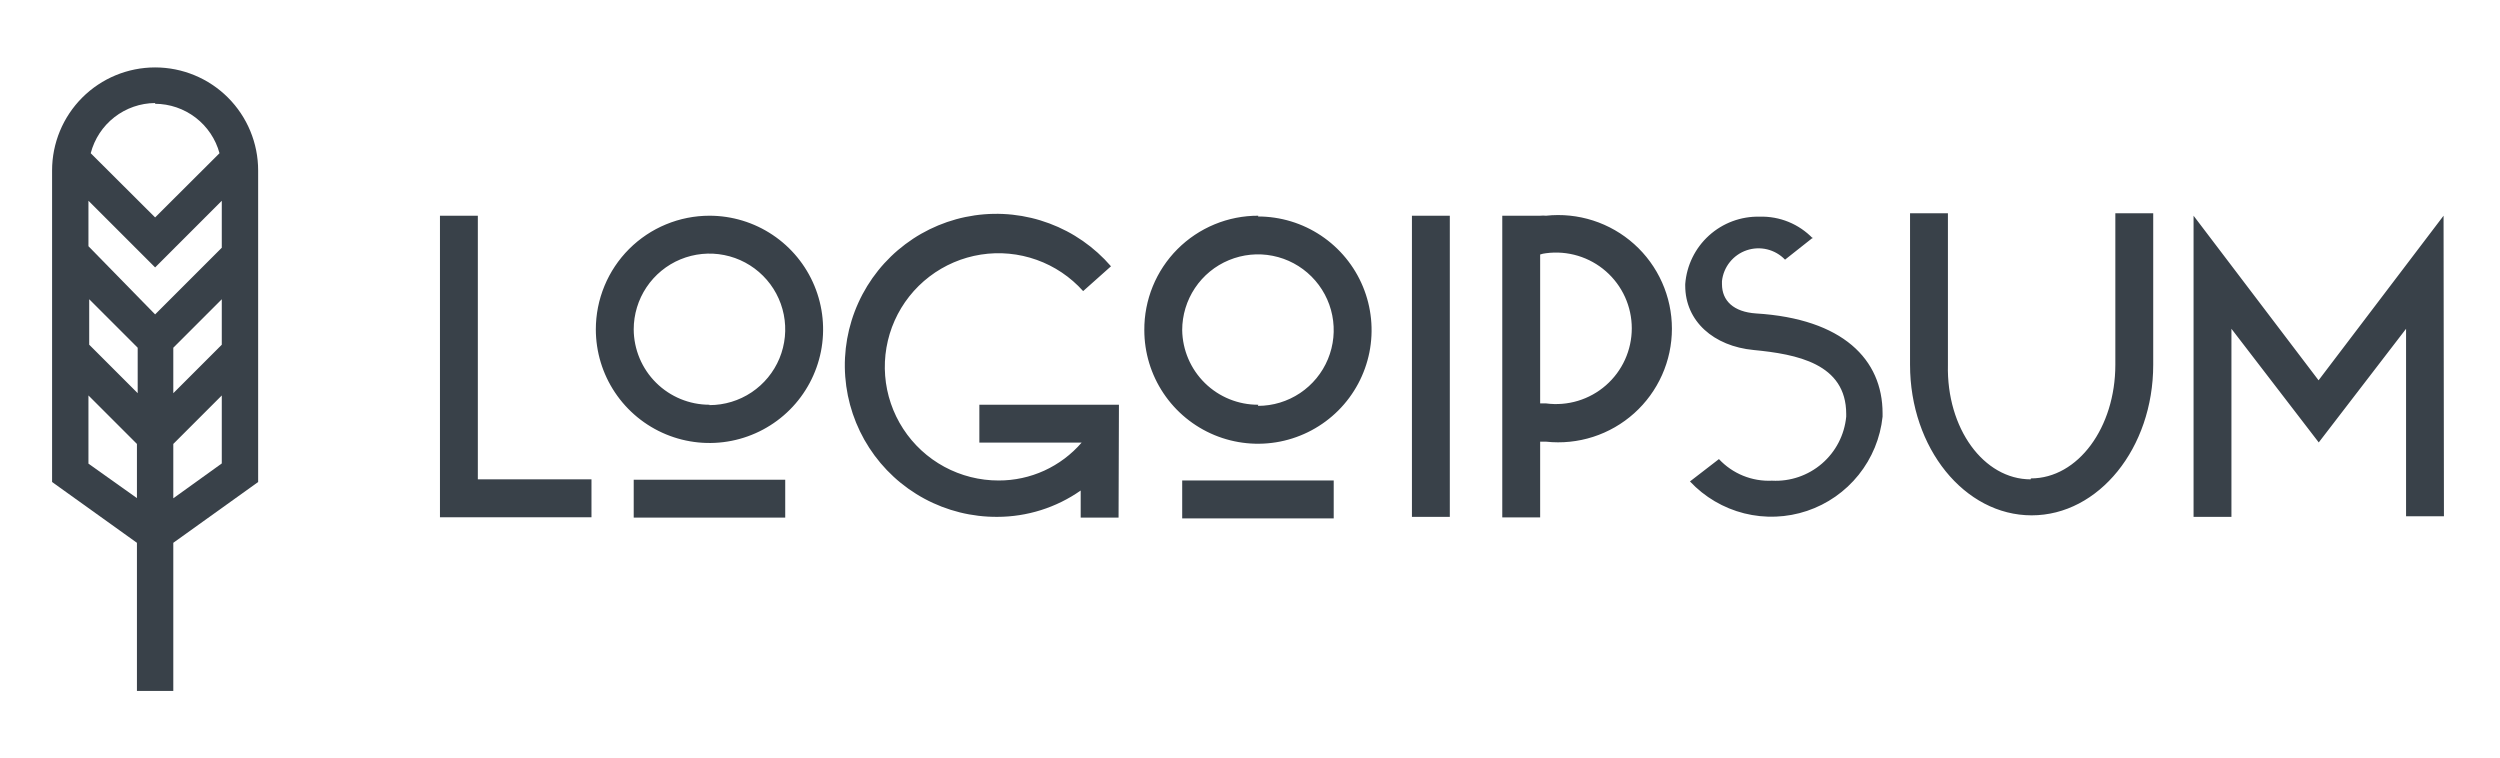
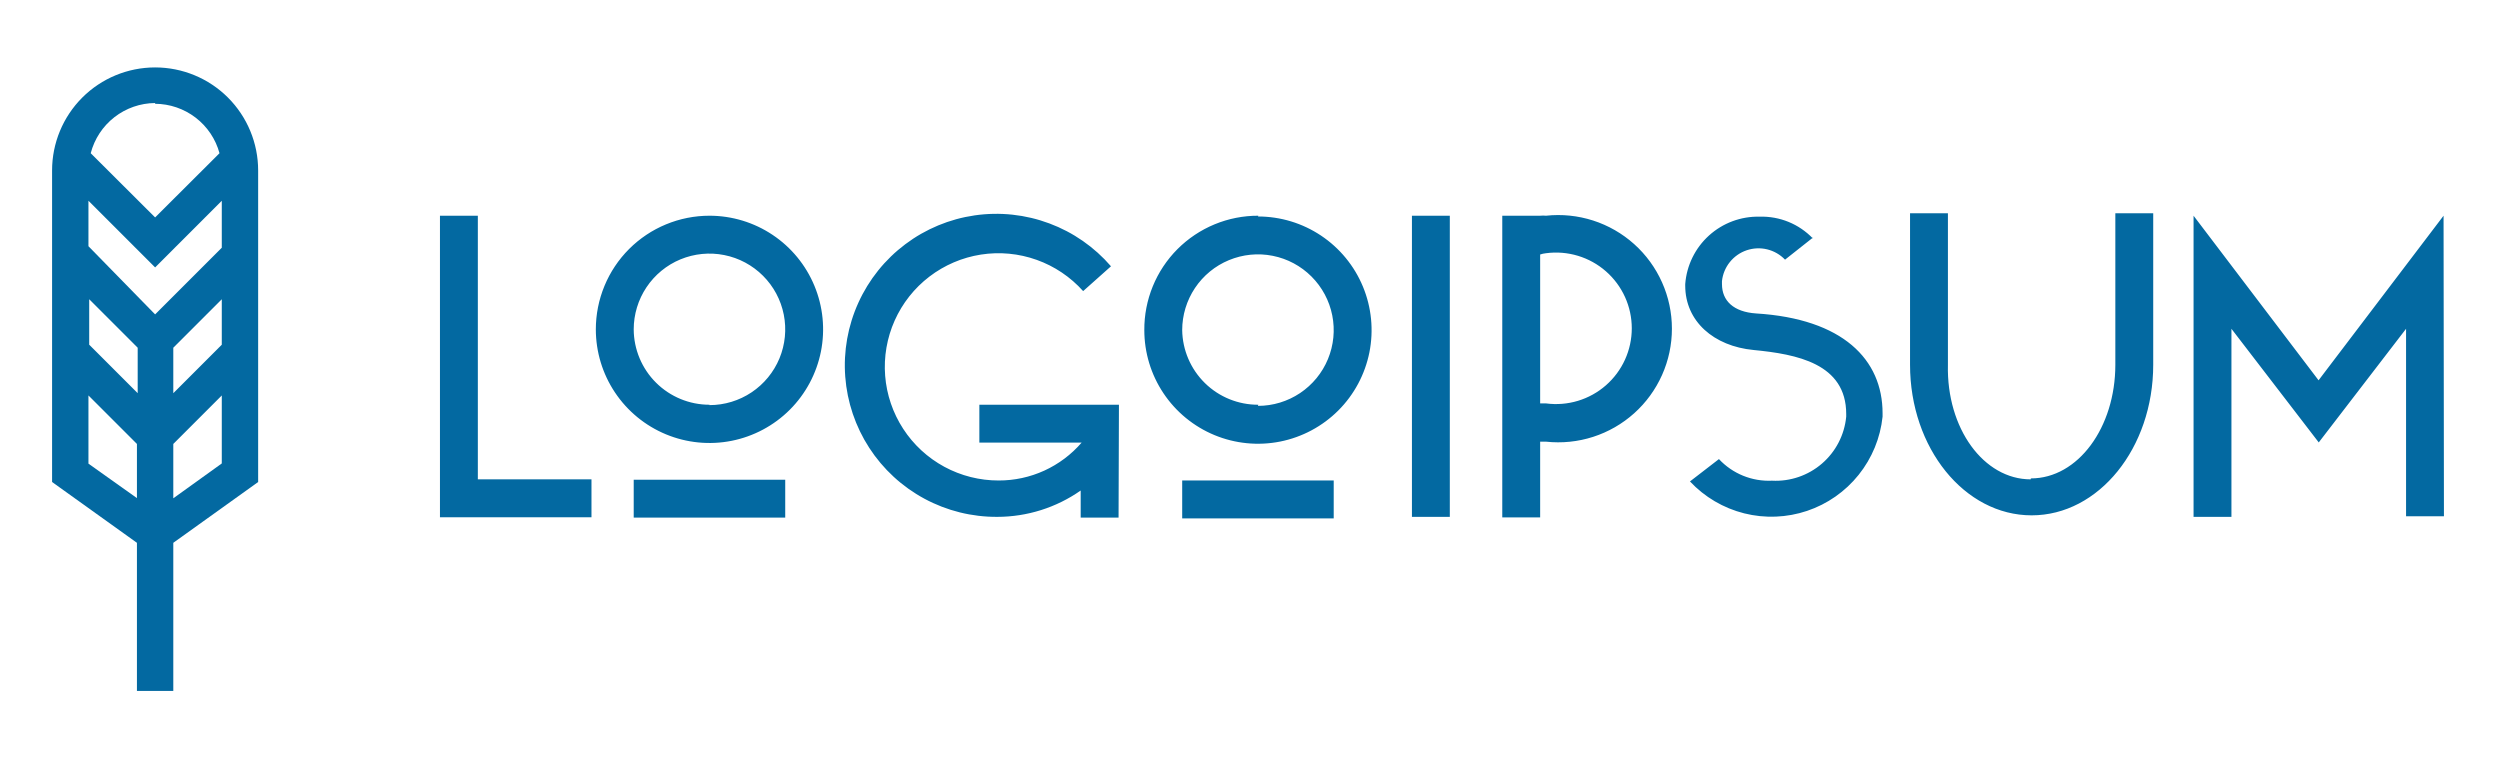
<svg xmlns="http://www.w3.org/2000/svg" id="logo-5" width="132" height="40" viewBox="0 0 132 40" fill="none">
-   <path d="M23.23 11.39H25.23V25.31H31.23V27.31H23.23V11.39ZM37.46 11.39C38.647 11.39 39.807 11.742 40.793 12.401C41.78 13.06 42.549 13.998 43.003 15.094C43.457 16.19 43.576 17.397 43.345 18.561C43.113 19.724 42.542 20.794 41.703 21.633C40.864 22.472 39.794 23.043 38.63 23.275C37.467 23.506 36.26 23.387 35.164 22.933C34.068 22.479 33.13 21.71 32.471 20.723C31.812 19.737 31.46 18.577 31.46 17.39C31.46 16.602 31.615 15.822 31.917 15.094C32.218 14.366 32.66 13.704 33.217 13.147C33.775 12.59 34.436 12.148 35.164 11.847C35.892 11.545 36.672 11.39 37.46 11.39V11.39ZM37.46 21.39C38.251 21.39 39.025 21.155 39.682 20.716C40.34 20.276 40.853 19.652 41.156 18.921C41.458 18.19 41.538 17.386 41.383 16.61C41.229 15.834 40.848 15.121 40.288 14.562C39.729 14.002 39.016 13.621 38.24 13.467C37.464 13.312 36.66 13.392 35.929 13.694C35.198 13.997 34.574 14.51 34.134 15.168C33.695 15.825 33.46 16.599 33.46 17.39C33.465 18.447 33.889 19.46 34.639 20.206C35.388 20.951 36.403 21.37 37.46 21.37V21.39ZM33.46 25.33H41.46V27.33H33.46V25.33ZM59.06 27.33H57.06V25.9C55.77 26.803 54.234 27.288 52.66 27.29C51.318 27.299 49.994 26.97 48.812 26.333C47.63 25.697 46.628 24.773 45.897 23.647C45.166 22.521 44.73 21.229 44.629 19.89C44.528 18.551 44.766 17.209 45.321 15.986C45.875 14.763 46.728 13.7 47.802 12.894C48.875 12.087 50.135 11.564 51.463 11.372C52.792 11.18 54.148 11.326 55.405 11.796C56.663 12.265 57.782 13.044 58.66 14.06L57.19 15.37C56.522 14.624 55.679 14.056 54.736 13.72C53.793 13.383 52.78 13.287 51.791 13.442C50.802 13.597 49.867 13.997 49.072 14.605C48.276 15.214 47.646 16.012 47.238 16.926C46.83 17.841 46.658 18.843 46.736 19.841C46.815 20.839 47.142 21.802 47.688 22.641C48.234 23.481 48.981 24.17 49.862 24.647C50.743 25.123 51.729 25.372 52.73 25.37C53.561 25.372 54.383 25.194 55.139 24.849C55.895 24.503 56.567 23.999 57.11 23.37H51.71V21.37H59.08L59.06 27.33ZM66.42 11.43C67.607 11.43 68.767 11.782 69.753 12.441C70.74 13.101 71.509 14.037 71.963 15.134C72.417 16.23 72.536 17.437 72.305 18.601C72.073 19.764 71.502 20.834 70.663 21.673C69.823 22.512 68.754 23.083 67.591 23.315C66.427 23.546 65.22 23.427 64.124 22.973C63.028 22.519 62.09 21.75 61.431 20.763C60.772 19.777 60.42 18.617 60.42 17.43C60.415 16.637 60.567 15.851 60.867 15.117C61.167 14.383 61.61 13.716 62.17 13.154C62.73 12.593 63.396 12.148 64.129 11.845C64.861 11.542 65.647 11.387 66.44 11.39L66.42 11.43ZM66.42 21.43C67.211 21.43 67.984 21.195 68.642 20.756C69.3 20.316 69.813 19.692 70.115 18.961C70.418 18.23 70.498 17.426 70.343 16.65C70.189 15.874 69.808 15.161 69.248 14.602C68.689 14.042 67.976 13.661 67.2 13.507C66.424 13.352 65.62 13.432 64.889 13.735C64.158 14.037 63.534 14.55 63.094 15.208C62.655 15.866 62.42 16.639 62.42 17.43C62.436 18.484 62.867 19.489 63.62 20.227C64.372 20.965 65.386 21.375 66.44 21.37L66.42 21.43ZM62.42 25.37H70.42V27.37H62.42V25.37ZM74.55 11.39H76.55V27.29H74.55V11.39ZM79.32 11.39H81.32C81.423 11.379 81.527 11.379 81.63 11.39C82.468 11.299 83.315 11.386 84.117 11.644C84.919 11.902 85.657 12.327 86.284 12.889C86.912 13.452 87.413 14.141 87.756 14.91C88.1 15.679 88.277 16.512 88.277 17.355C88.277 18.198 88.1 19.031 87.756 19.8C87.413 20.569 86.912 21.258 86.284 21.821C85.657 22.383 84.919 22.808 84.117 23.066C83.315 23.324 82.468 23.411 81.63 23.32H81.32V27.32H79.32V11.39ZM81.32 13.39V21.3H81.63C82.195 21.375 82.769 21.329 83.315 21.164C83.86 20.999 84.364 20.72 84.793 20.344C85.222 19.969 85.565 19.506 85.801 18.987C86.036 18.468 86.158 17.905 86.158 17.335C86.158 16.765 86.036 16.202 85.801 15.683C85.565 15.164 85.222 14.701 84.793 14.326C84.364 13.95 83.86 13.671 83.315 13.506C82.769 13.341 82.195 13.295 81.63 13.37C81.521 13.381 81.414 13.405 81.31 13.44L81.32 13.39ZM95.73 12.54L94.25 13.71C93.995 13.443 93.668 13.255 93.31 13.167C92.951 13.079 92.575 13.096 92.225 13.214C91.875 13.333 91.567 13.549 91.336 13.837C91.104 14.125 90.96 14.473 90.92 14.84V15C90.92 15.88 91.53 16.47 92.72 16.55C97.3 16.83 99.4 18.98 99.4 21.82V22C99.282 23.124 98.843 24.19 98.136 25.072C97.43 25.954 96.484 26.615 95.413 26.975C94.342 27.335 93.189 27.38 92.093 27.105C90.997 26.829 90.003 26.244 89.23 25.42L90.76 24.24C91.116 24.622 91.551 24.921 92.034 25.118C92.518 25.315 93.038 25.404 93.56 25.38C94.523 25.431 95.469 25.108 96.199 24.478C96.93 23.848 97.388 22.96 97.48 22V21.86C97.48 19.19 94.86 18.7 92.59 18.48C90.49 18.28 88.98 16.97 88.98 15.08V15C89.054 14.016 89.503 13.098 90.234 12.436C90.966 11.773 91.924 11.417 92.91 11.44C93.433 11.425 93.953 11.519 94.437 11.717C94.921 11.915 95.358 12.213 95.72 12.59L95.73 12.54ZM107.23 25.26C109.72 25.26 111.69 22.57 111.69 19.26V11.26H113.69V19.26C113.69 23.66 110.81 27.21 107.27 27.21C103.73 27.21 100.85 23.66 100.85 19.26V11.26H102.85V19.26C102.77 22.62 104.74 25.31 107.22 25.31L107.23 25.26ZM129.04 27.26H127.04V17.36L122.43 23.36L117.82 17.36V27.29H115.82V11.39L122.42 20.08L129.02 11.39L129.04 27.26Z" class="ccustom" fill="#394149" />
-   <path d="M13.63 9C13.63 7.557 13.057 6.174 12.037 5.153C11.017 4.133 9.633 3.56 8.19 3.56C6.747 3.56 5.364 4.133 4.343 5.153C3.323 6.174 2.75 7.557 2.75 9V25.45L7.23 28.66V36.48H9.15V28.66L13.63 25.45V9ZM11.71 18.2L9.15 20.76V18.36L11.71 15.8V18.2ZM4.71 15.8L7.27 18.36V20.76L4.71 18.2V15.8ZM11.71 13.08L8.19 16.6L4.67 13V10.6L8.19 14.12L11.71 10.6V13.08ZM8.19 5.48C8.964 5.483 9.716 5.741 10.33 6.212C10.944 6.683 11.387 7.343 11.59 8.09L8.19 11.48L4.79 8.09C4.986 7.336 5.425 6.667 6.04 6.188C6.655 5.709 7.411 5.446 8.19 5.44V5.48ZM4.67 24.48V20.88L7.23 23.44V26.3L4.67 24.48ZM9.15 26.31V23.44L11.71 20.88V24.47L9.15 26.31Z" class="ccustom" fill="#394149" />
+   <path d="M23.23 11.39H25.23V25.31H31.23V27.31H23.23V11.39ZM37.46 11.39C38.647 11.39 39.807 11.742 40.793 12.401C41.78 13.06 42.549 13.998 43.003 15.094C43.457 16.19 43.576 17.397 43.345 18.561C43.113 19.724 42.542 20.794 41.703 21.633C40.864 22.472 39.794 23.043 38.63 23.275C37.467 23.506 36.26 23.387 35.164 22.933C34.068 22.479 33.13 21.71 32.471 20.723C31.812 19.737 31.46 18.577 31.46 17.39C31.46 16.602 31.615 15.822 31.917 15.094C32.218 14.366 32.66 13.704 33.217 13.147C33.775 12.59 34.436 12.148 35.164 11.847C35.892 11.545 36.672 11.39 37.46 11.39V11.39ZM37.46 21.39C38.251 21.39 39.025 21.155 39.682 20.716C40.34 20.276 40.853 19.652 41.156 18.921C41.458 18.19 41.538 17.386 41.383 16.61C41.229 15.834 40.848 15.121 40.288 14.562C39.729 14.002 39.016 13.621 38.24 13.467C37.464 13.312 36.66 13.392 35.929 13.694C35.198 13.997 34.574 14.51 34.134 15.168C33.695 15.825 33.46 16.599 33.46 17.39C33.465 18.447 33.889 19.46 34.639 20.206C35.388 20.951 36.403 21.37 37.46 21.37V21.39ZM33.46 25.33H41.46V27.33H33.46V25.33ZM59.06 27.33H57.06V25.9C55.77 26.803 54.234 27.288 52.66 27.29C51.318 27.299 49.994 26.97 48.812 26.333C47.63 25.697 46.628 24.773 45.897 23.647C45.166 22.521 44.73 21.229 44.629 19.89C44.528 18.551 44.766 17.209 45.321 15.986C45.875 14.763 46.728 13.7 47.802 12.894C48.875 12.087 50.135 11.564 51.463 11.372C52.792 11.18 54.148 11.326 55.405 11.796C56.663 12.265 57.782 13.044 58.66 14.06L57.19 15.37C56.522 14.624 55.679 14.056 54.736 13.72C53.793 13.383 52.78 13.287 51.791 13.442C50.802 13.597 49.867 13.997 49.072 14.605C48.276 15.214 47.646 16.012 47.238 16.926C46.83 17.841 46.658 18.843 46.736 19.841C46.815 20.839 47.142 21.802 47.688 22.641C48.234 23.481 48.981 24.17 49.862 24.647C50.743 25.123 51.729 25.372 52.73 25.37C53.561 25.372 54.383 25.194 55.139 24.849C55.895 24.503 56.567 23.999 57.11 23.37H51.71V21.37H59.08L59.06 27.33ZM66.42 11.43C67.607 11.43 68.767 11.782 69.753 12.441C70.74 13.101 71.509 14.037 71.963 15.134C72.417 16.23 72.536 17.437 72.305 18.601C72.073 19.764 71.502 20.834 70.663 21.673C69.823 22.512 68.754 23.083 67.591 23.315C66.427 23.546 65.22 23.427 64.124 22.973C63.028 22.519 62.09 21.75 61.431 20.763C60.772 19.777 60.42 18.617 60.42 17.43C60.415 16.637 60.567 15.851 60.867 15.117C61.167 14.383 61.61 13.716 62.17 13.154C62.73 12.593 63.396 12.148 64.129 11.845C64.861 11.542 65.647 11.387 66.44 11.39L66.42 11.43ZM66.42 21.43C67.211 21.43 67.984 21.195 68.642 20.756C69.3 20.316 69.813 19.692 70.115 18.961C70.418 18.23 70.498 17.426 70.343 16.65C70.189 15.874 69.808 15.161 69.248 14.602C68.689 14.042 67.976 13.661 67.2 13.507C66.424 13.352 65.62 13.432 64.889 13.735C64.158 14.037 63.534 14.55 63.094 15.208C62.655 15.866 62.42 16.639 62.42 17.43C62.436 18.484 62.867 19.489 63.62 20.227C64.372 20.965 65.386 21.375 66.44 21.37L66.42 21.43ZM62.42 25.37H70.42V27.37H62.42V25.37ZM74.55 11.39H76.55V27.29H74.55V11.39ZM79.32 11.39H81.32C81.423 11.379 81.527 11.379 81.63 11.39C82.468 11.299 83.315 11.386 84.117 11.644C84.919 11.902 85.657 12.327 86.284 12.889C86.912 13.452 87.413 14.141 87.756 14.91C88.1 15.679 88.277 16.512 88.277 17.355C88.277 18.198 88.1 19.031 87.756 19.8C87.413 20.569 86.912 21.258 86.284 21.821C85.657 22.383 84.919 22.808 84.117 23.066C83.315 23.324 82.468 23.411 81.63 23.32H81.32V27.32H79.32V11.39ZM81.32 13.39V21.3H81.63C82.195 21.375 82.769 21.329 83.315 21.164C83.86 20.999 84.364 20.72 84.793 20.344C85.222 19.969 85.565 19.506 85.801 18.987C86.036 18.468 86.158 17.905 86.158 17.335C86.158 16.765 86.036 16.202 85.801 15.683C85.565 15.164 85.222 14.701 84.793 14.326C84.364 13.95 83.86 13.671 83.315 13.506C82.769 13.341 82.195 13.295 81.63 13.37C81.521 13.381 81.414 13.405 81.31 13.44L81.32 13.39ZM95.73 12.54L94.25 13.71C93.995 13.443 93.668 13.255 93.31 13.167C92.951 13.079 92.575 13.096 92.225 13.214C91.875 13.333 91.567 13.549 91.336 13.837C91.104 14.125 90.96 14.473 90.92 14.84V15C90.92 15.88 91.53 16.47 92.72 16.55C97.3 16.83 99.4 18.98 99.4 21.82V22C99.282 23.124 98.843 24.19 98.136 25.072C97.43 25.954 96.484 26.615 95.413 26.975C94.342 27.335 93.189 27.38 92.093 27.105C90.997 26.829 90.003 26.244 89.23 25.42L90.76 24.24C91.116 24.622 91.551 24.921 92.034 25.118C92.518 25.315 93.038 25.404 93.56 25.38C94.523 25.431 95.469 25.108 96.199 24.478C96.93 23.848 97.388 22.96 97.48 22V21.86C97.48 19.19 94.86 18.7 92.59 18.48C90.49 18.28 88.98 16.97 88.98 15.08V15C89.054 14.016 89.503 13.098 90.234 12.436C90.966 11.773 91.924 11.417 92.91 11.44C93.433 11.425 93.953 11.519 94.437 11.717C94.921 11.915 95.358 12.213 95.72 12.59L95.73 12.54ZM107.23 25.26C109.72 25.26 111.69 22.57 111.69 19.26V11.26H113.69V19.26C113.69 23.66 110.81 27.21 107.27 27.21C103.73 27.21 100.85 23.66 100.85 19.26V11.26H102.85V19.26C102.77 22.62 104.74 25.31 107.22 25.31L107.23 25.26ZM129.04 27.26H127.04V17.36L122.43 23.36L117.82 17.36V27.29H115.82V11.39L122.42 20.08L129.02 11.39L129.04 27.26Z" class="ccustom" fill="#0369a1" />
+   <path d="M13.63 9C13.63 7.557 13.057 6.174 12.037 5.153C11.017 4.133 9.633 3.56 8.19 3.56C6.747 3.56 5.364 4.133 4.343 5.153C3.323 6.174 2.75 7.557 2.75 9V25.45L7.23 28.66V36.48H9.15V28.66L13.63 25.45V9ZM11.71 18.2L9.15 20.76V18.36L11.71 15.8V18.2ZM4.71 15.8L7.27 18.36V20.76L4.71 18.2V15.8ZM11.71 13.08L8.19 16.6L4.67 13V10.6L8.19 14.12L11.71 10.6V13.08ZM8.19 5.48C8.964 5.483 9.716 5.741 10.33 6.212C10.944 6.683 11.387 7.343 11.59 8.09L8.19 11.48L4.79 8.09C4.986 7.336 5.425 6.667 6.04 6.188C6.655 5.709 7.411 5.446 8.19 5.44V5.48ZM4.67 24.48V20.88L7.23 23.44V26.3L4.67 24.48ZM9.15 26.31V23.44L11.71 20.88V24.47L9.15 26.31Z" class="ccustom" fill="#0369a1" />
</svg>
